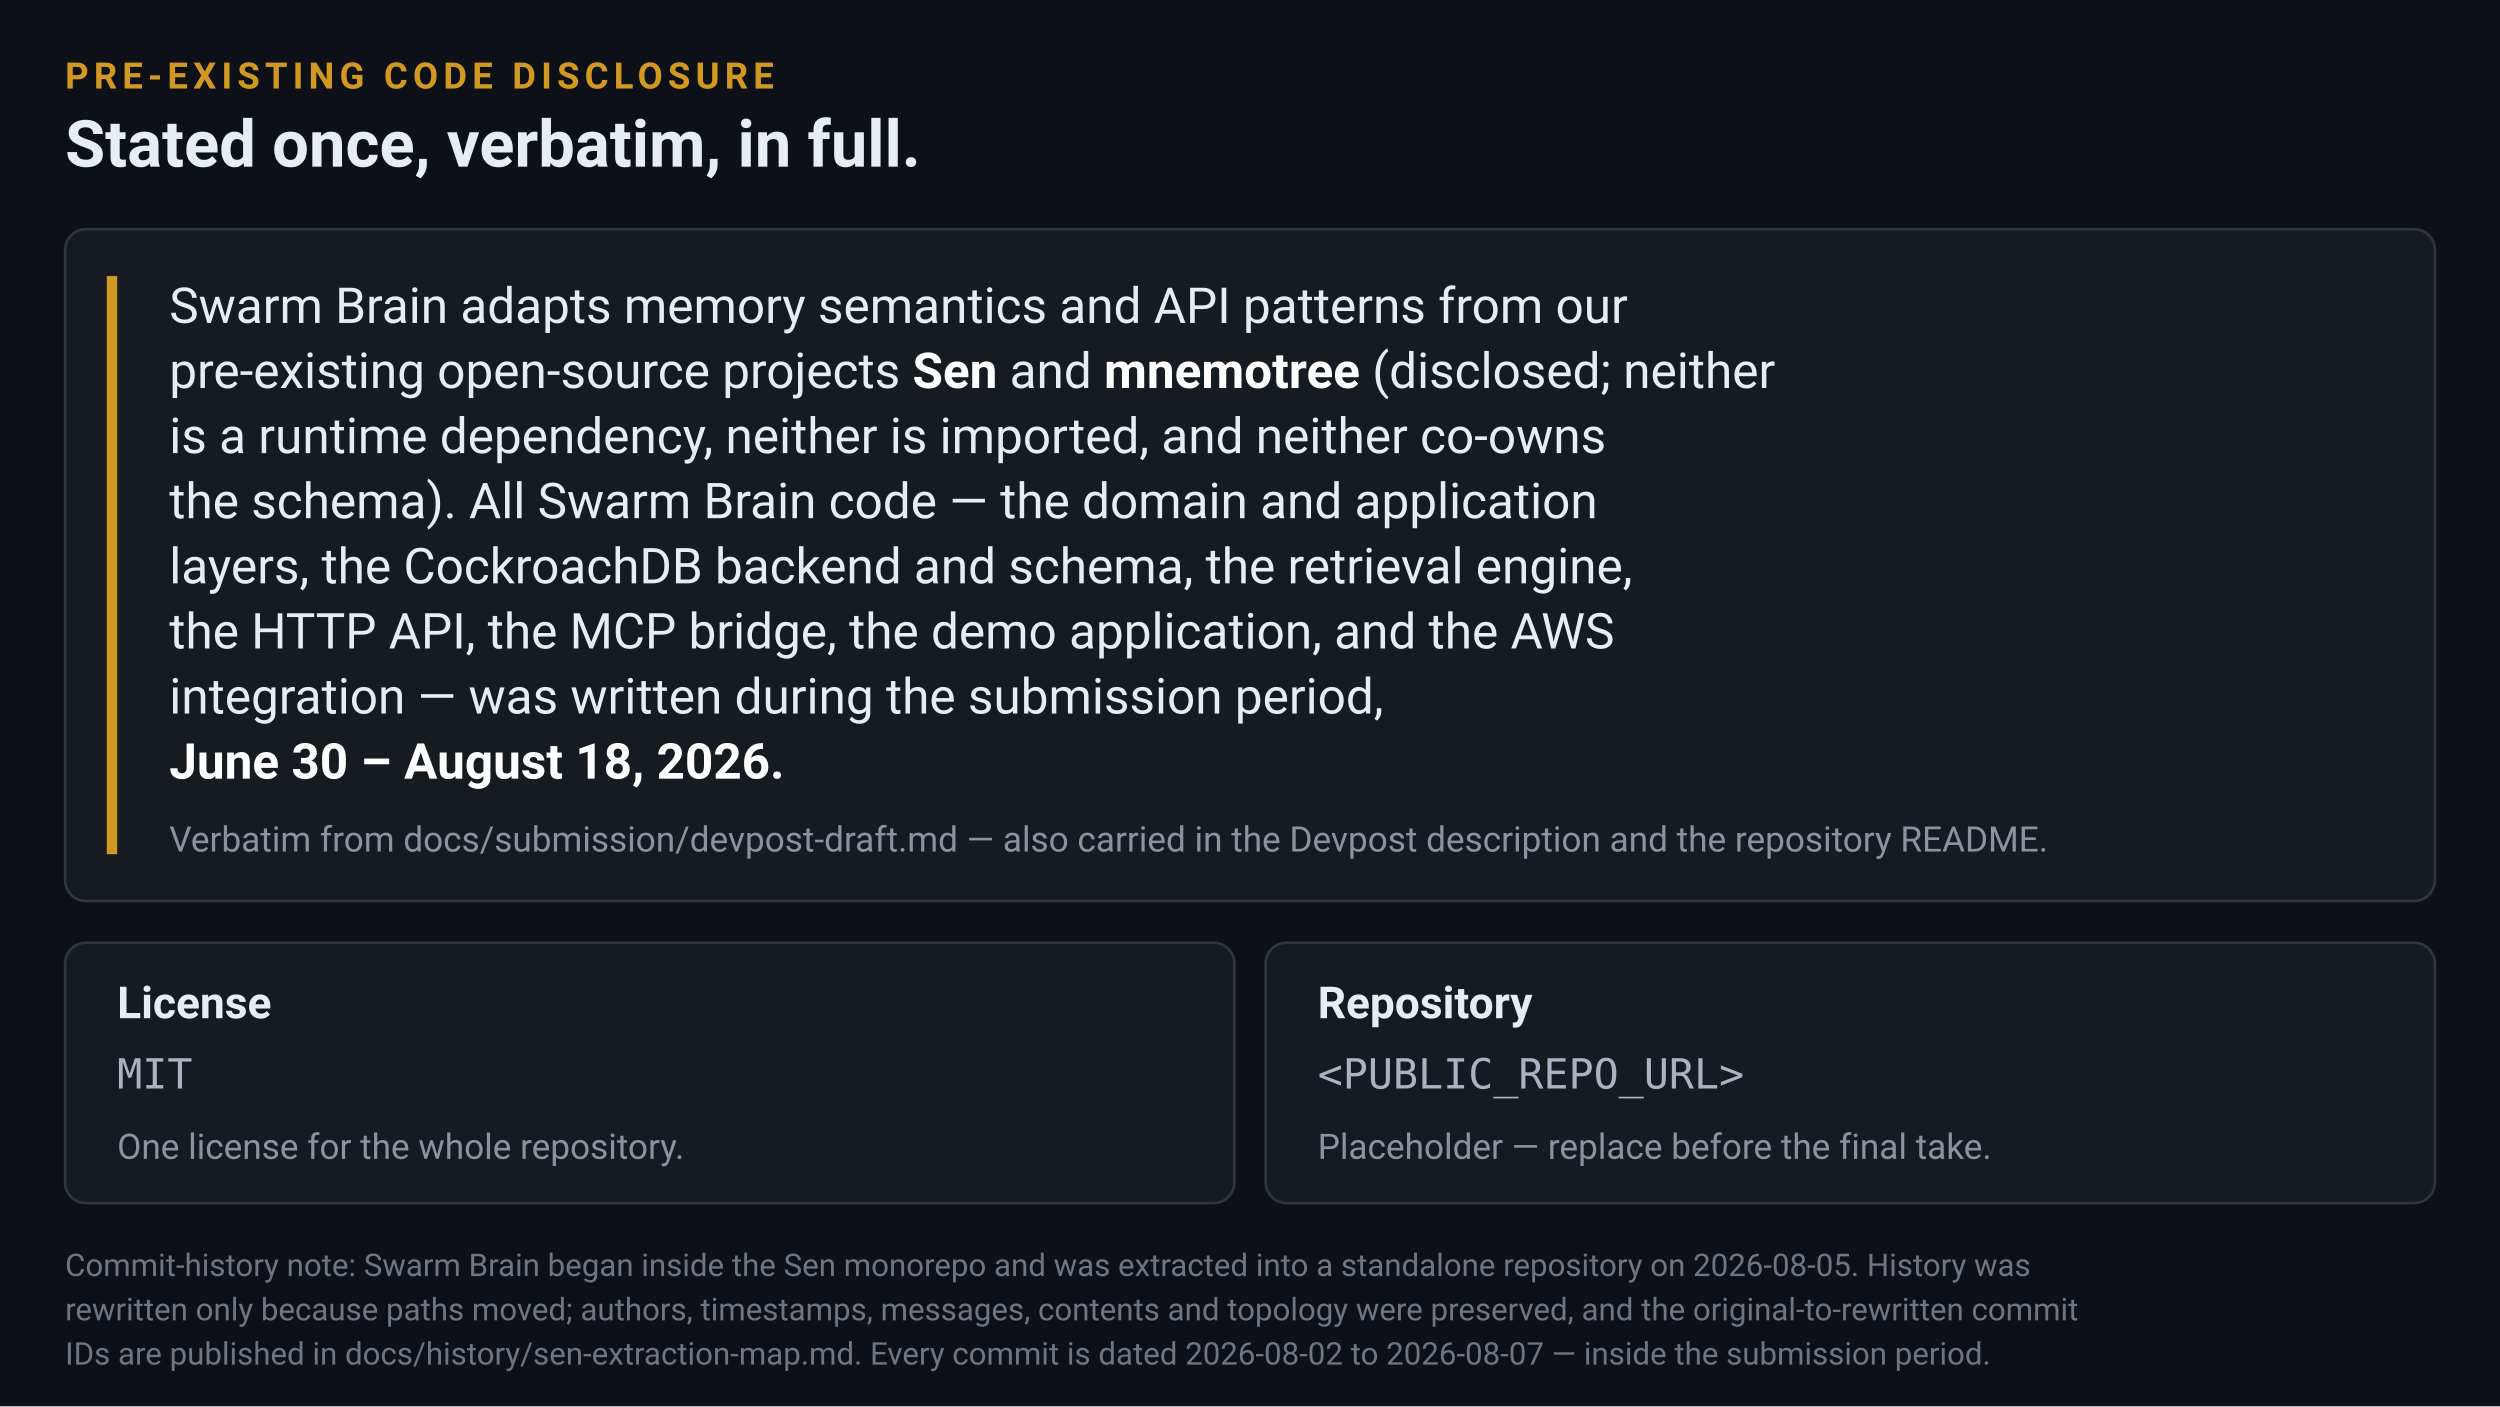
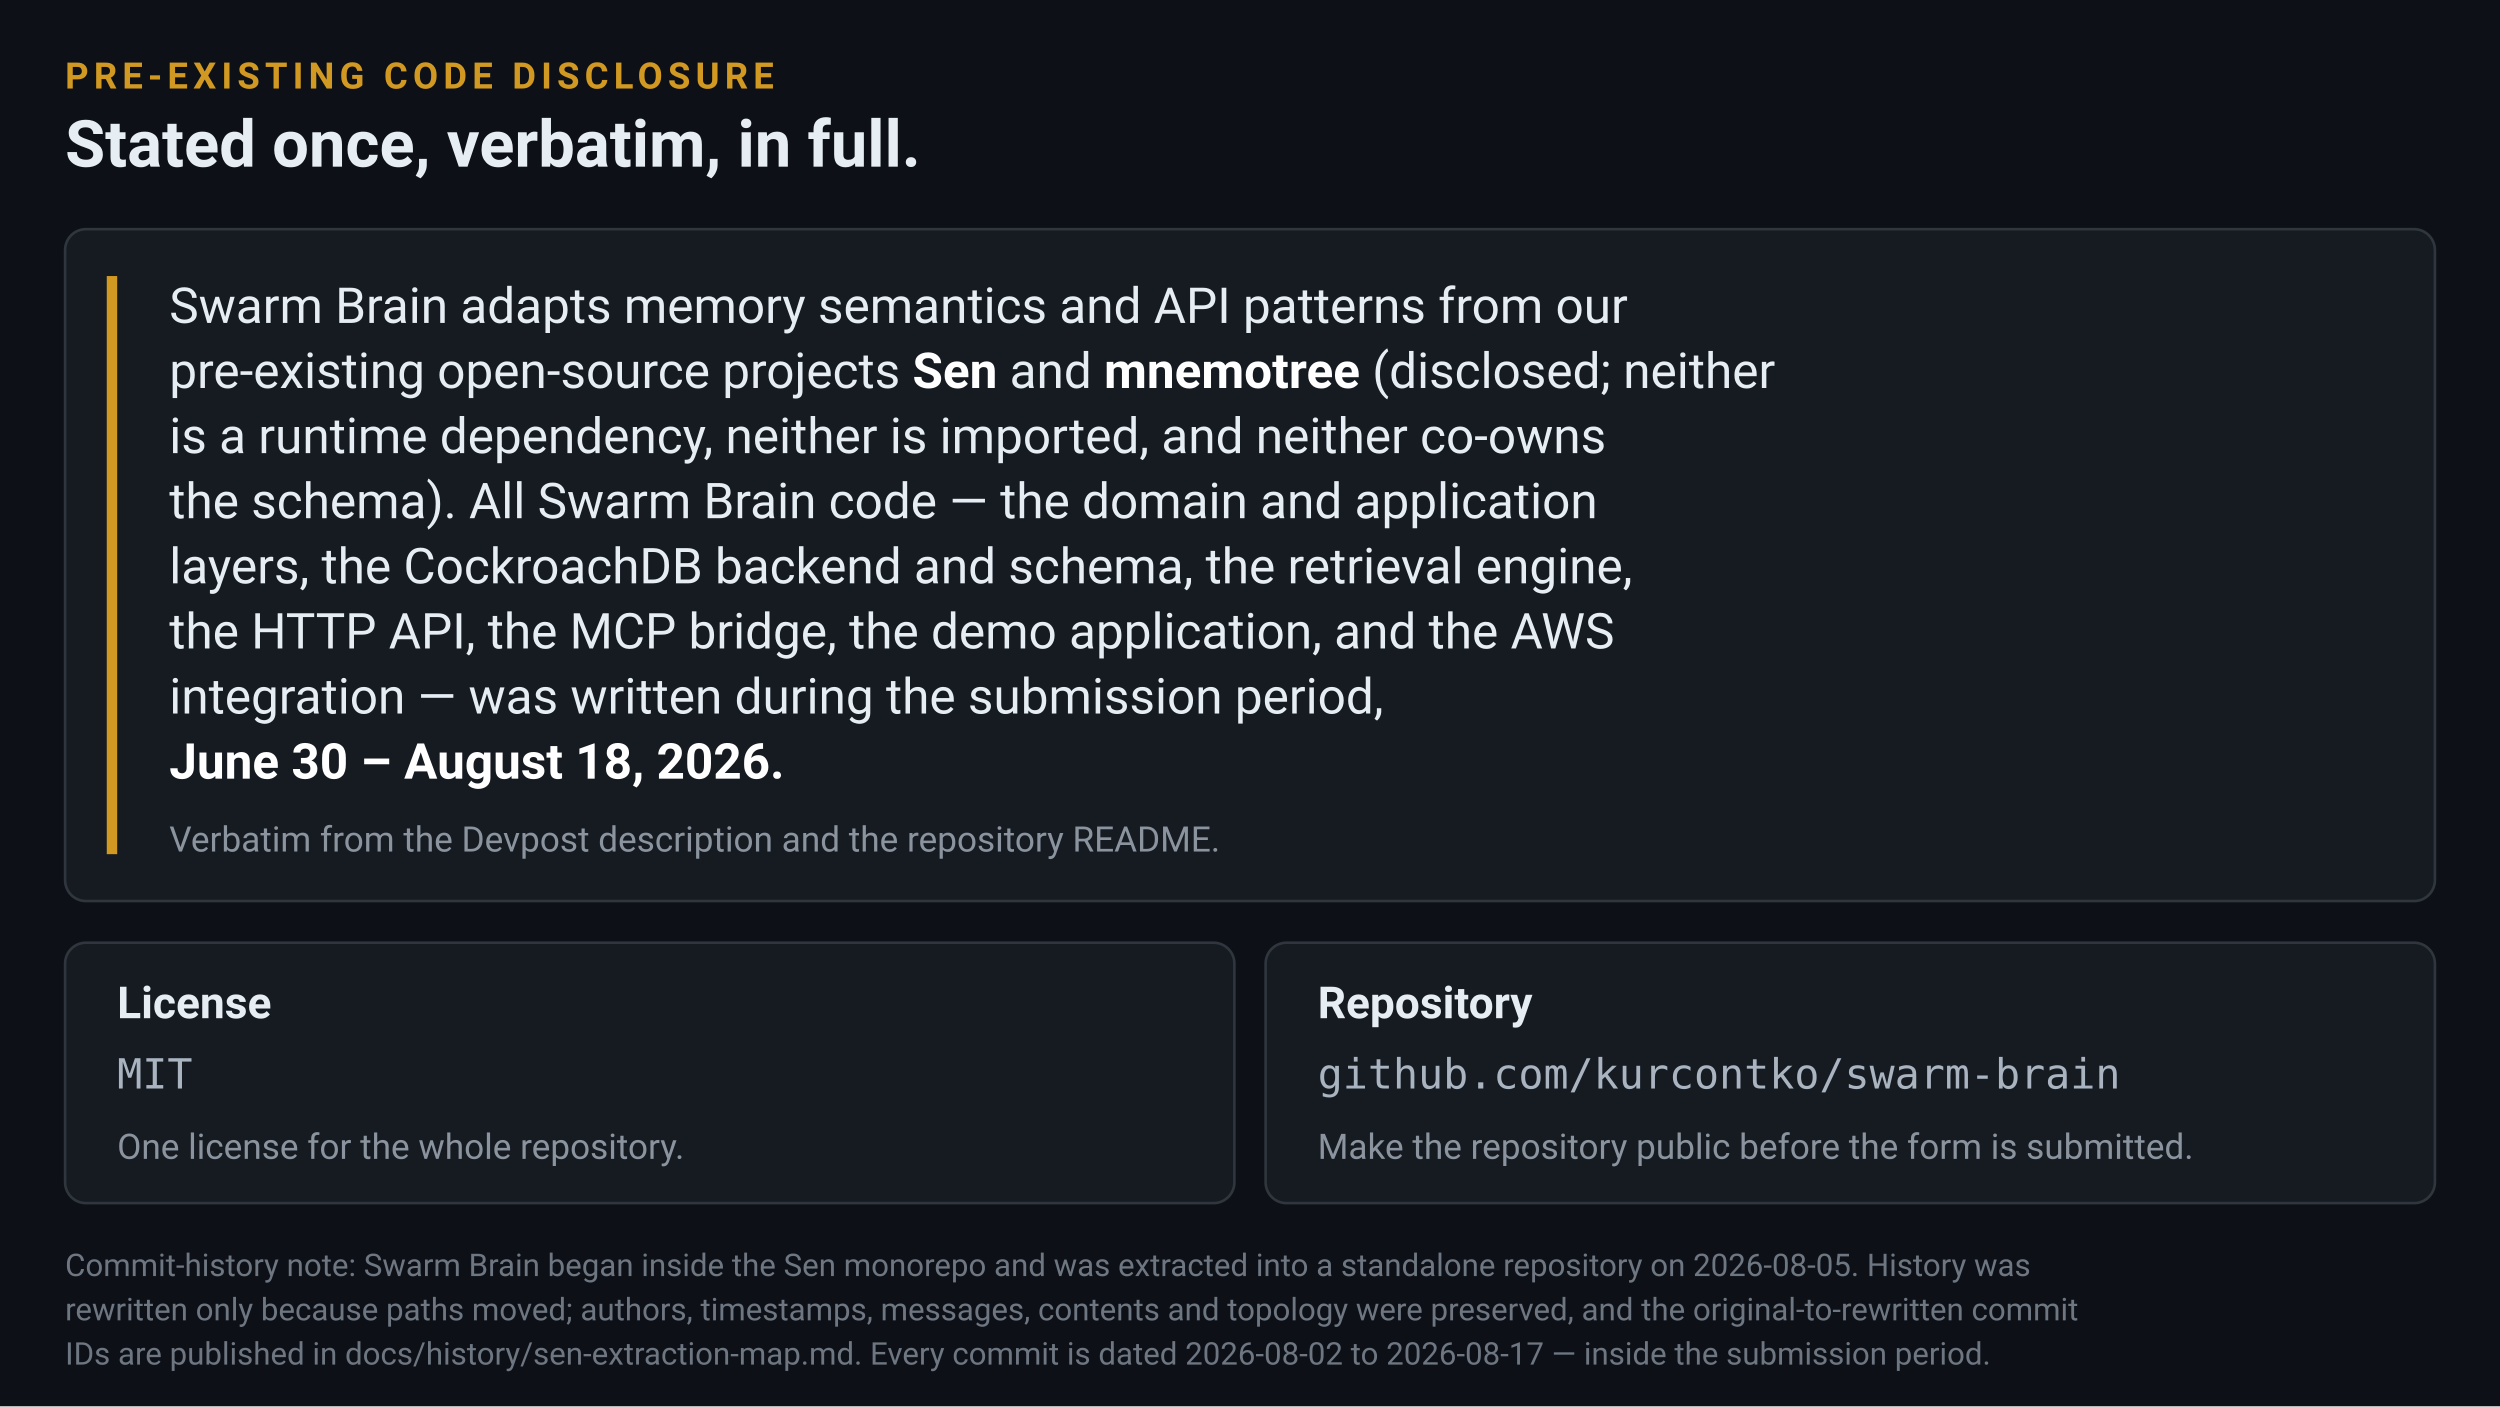
<svg xmlns="http://www.w3.org/2000/svg" viewBox="0 0 1920 1080" width="1920" height="1080" role="img" aria-label="Pre-existing code disclosure: Swarm Brain adapts memory semantics and API patterns from the pre-existing open-source projects Sen and mnemotree; neither is a runtime dependency, neither is imported, and neither co-owns the schema. All Swarm Brain code was written during the submission period, June 30 to August 18, 2026.">
  <style>
    .bg    { fill: #0d1117; }
    .card  { fill: #161b22; stroke: #30363d; stroke-width: 2; }
    .quote { stroke: #d29922; stroke-width: 8; }
    text   { font-family: -apple-system, BlinkMacSystemFont, "Segoe UI", Roboto, Helvetica, Arial, sans-serif; }
    .mono  { font-family: ui-monospace, SFMono-Regular, "SF Mono", Menlo, Consolas, monospace; }
    .kick  { fill: #d29922; font-size: 28px; font-weight: 700; letter-spacing: 4px; }
    .h1    { fill: #e6edf3; font-size: 50px; font-weight: 700; }
    .body  { fill: #e6edf3; font-size: 38px; }
    .em    { fill: #ffffff; font-weight: 700; }
    .note  { fill: #8b949e; font-size: 27px; }
    .lic   { fill: #e6edf3; font-size: 34px; font-weight: 600; }
    .licv  { fill: #a9b4c0; font-size: 32px; }
    .foot  { fill: #6e7681; font-size: 24px; }
  </style>
  <rect class="bg" x="0" y="0" width="1920" height="1080" />
  <text class="kick" x="50" y="68">PRE-EXISTING CODE DISCLOSURE</text>
  <text class="h1" x="50" y="128">Stated once, verbatim, in full.</text>
  <rect class="card" x="50" y="176" width="1820" height="516" rx="16" />
  <line class="quote" x1="86" y1="212" x2="86" y2="656" />
  <text class="body" x="130" y="248">Swarm Brain adapts memory semantics and API patterns from our</text>
  <text class="body" x="130" y="298">pre-existing open-source projects <tspan class="em">Sen</tspan> and <tspan class="em">mnemotree</tspan> (disclosed; neither</text>
  <text class="body" x="130" y="348">is a runtime dependency, neither is imported, and neither co-owns</text>
  <text class="body" x="130" y="398">the schema). All Swarm Brain code — the domain and application</text>
  <text class="body" x="130" y="448">layers, the CockroachDB backend and schema, the retrieval engine,</text>
  <text class="body" x="130" y="498">the HTTP API, the MCP bridge, the demo application, and the AWS</text>
  <text class="body" x="130" y="548">integration — was written during the submission period,</text>
  <text class="body" x="130" y="598">
    <tspan class="em">June 30 – August 18, 2026.</tspan>
  </text>
-   <text class="note" x="130" y="654">Verbatim from docs/submission/devpost-draft.md — also carried in the Devpost description and the repository README.</text>
+   <text class="note" x="130" y="654">Verbatim from the Devpost description and the repository README.</text>
  <rect class="card" x="50" y="724" width="898" height="200" rx="16" />
  <text class="lic" x="90" y="782">License</text>
  <text class="licv mono" x="90" y="836">MIT</text>
  <text class="note" x="90" y="890">One license for the whole repository.</text>
  <rect class="card" x="972" y="724" width="898" height="200" rx="16" />
  <text class="lic" x="1012" y="782">Repository</text>
-   <text class="licv mono" x="1012" y="836">&lt;PUBLIC_REPO_URL&gt;</text>
-   <text class="note" x="1012" y="890">Placeholder — replace before the final take.</text>
+   <text class="licv mono" x="1012" y="836">github.com/kurcontko/swarm-brain</text>
+   <text class="note" x="1012" y="890">Make the repository public before the form is submitted.</text>
  <text class="foot" x="50" y="980">Commit-history note: Swarm Brain began inside the Sen monorepo and was extracted into a standalone repository on 2026-08-05. History was</text>
  <text class="foot" x="50" y="1014">rewritten only because paths moved; authors, timestamps, messages, contents and topology were preserved, and the original-to-rewritten commit</text>
-   <text class="foot" x="50" y="1048">IDs are published in docs/history/sen-extraction-map.md. Every commit is dated 2026-08-02 to 2026-08-07 — inside the submission period.</text>
+   <text class="foot" x="50" y="1048">IDs are published in docs/history/sen-extraction-map.md. Every commit is dated 2026-08-02 to 2026-08-17 — inside the submission period.</text>
</svg>
